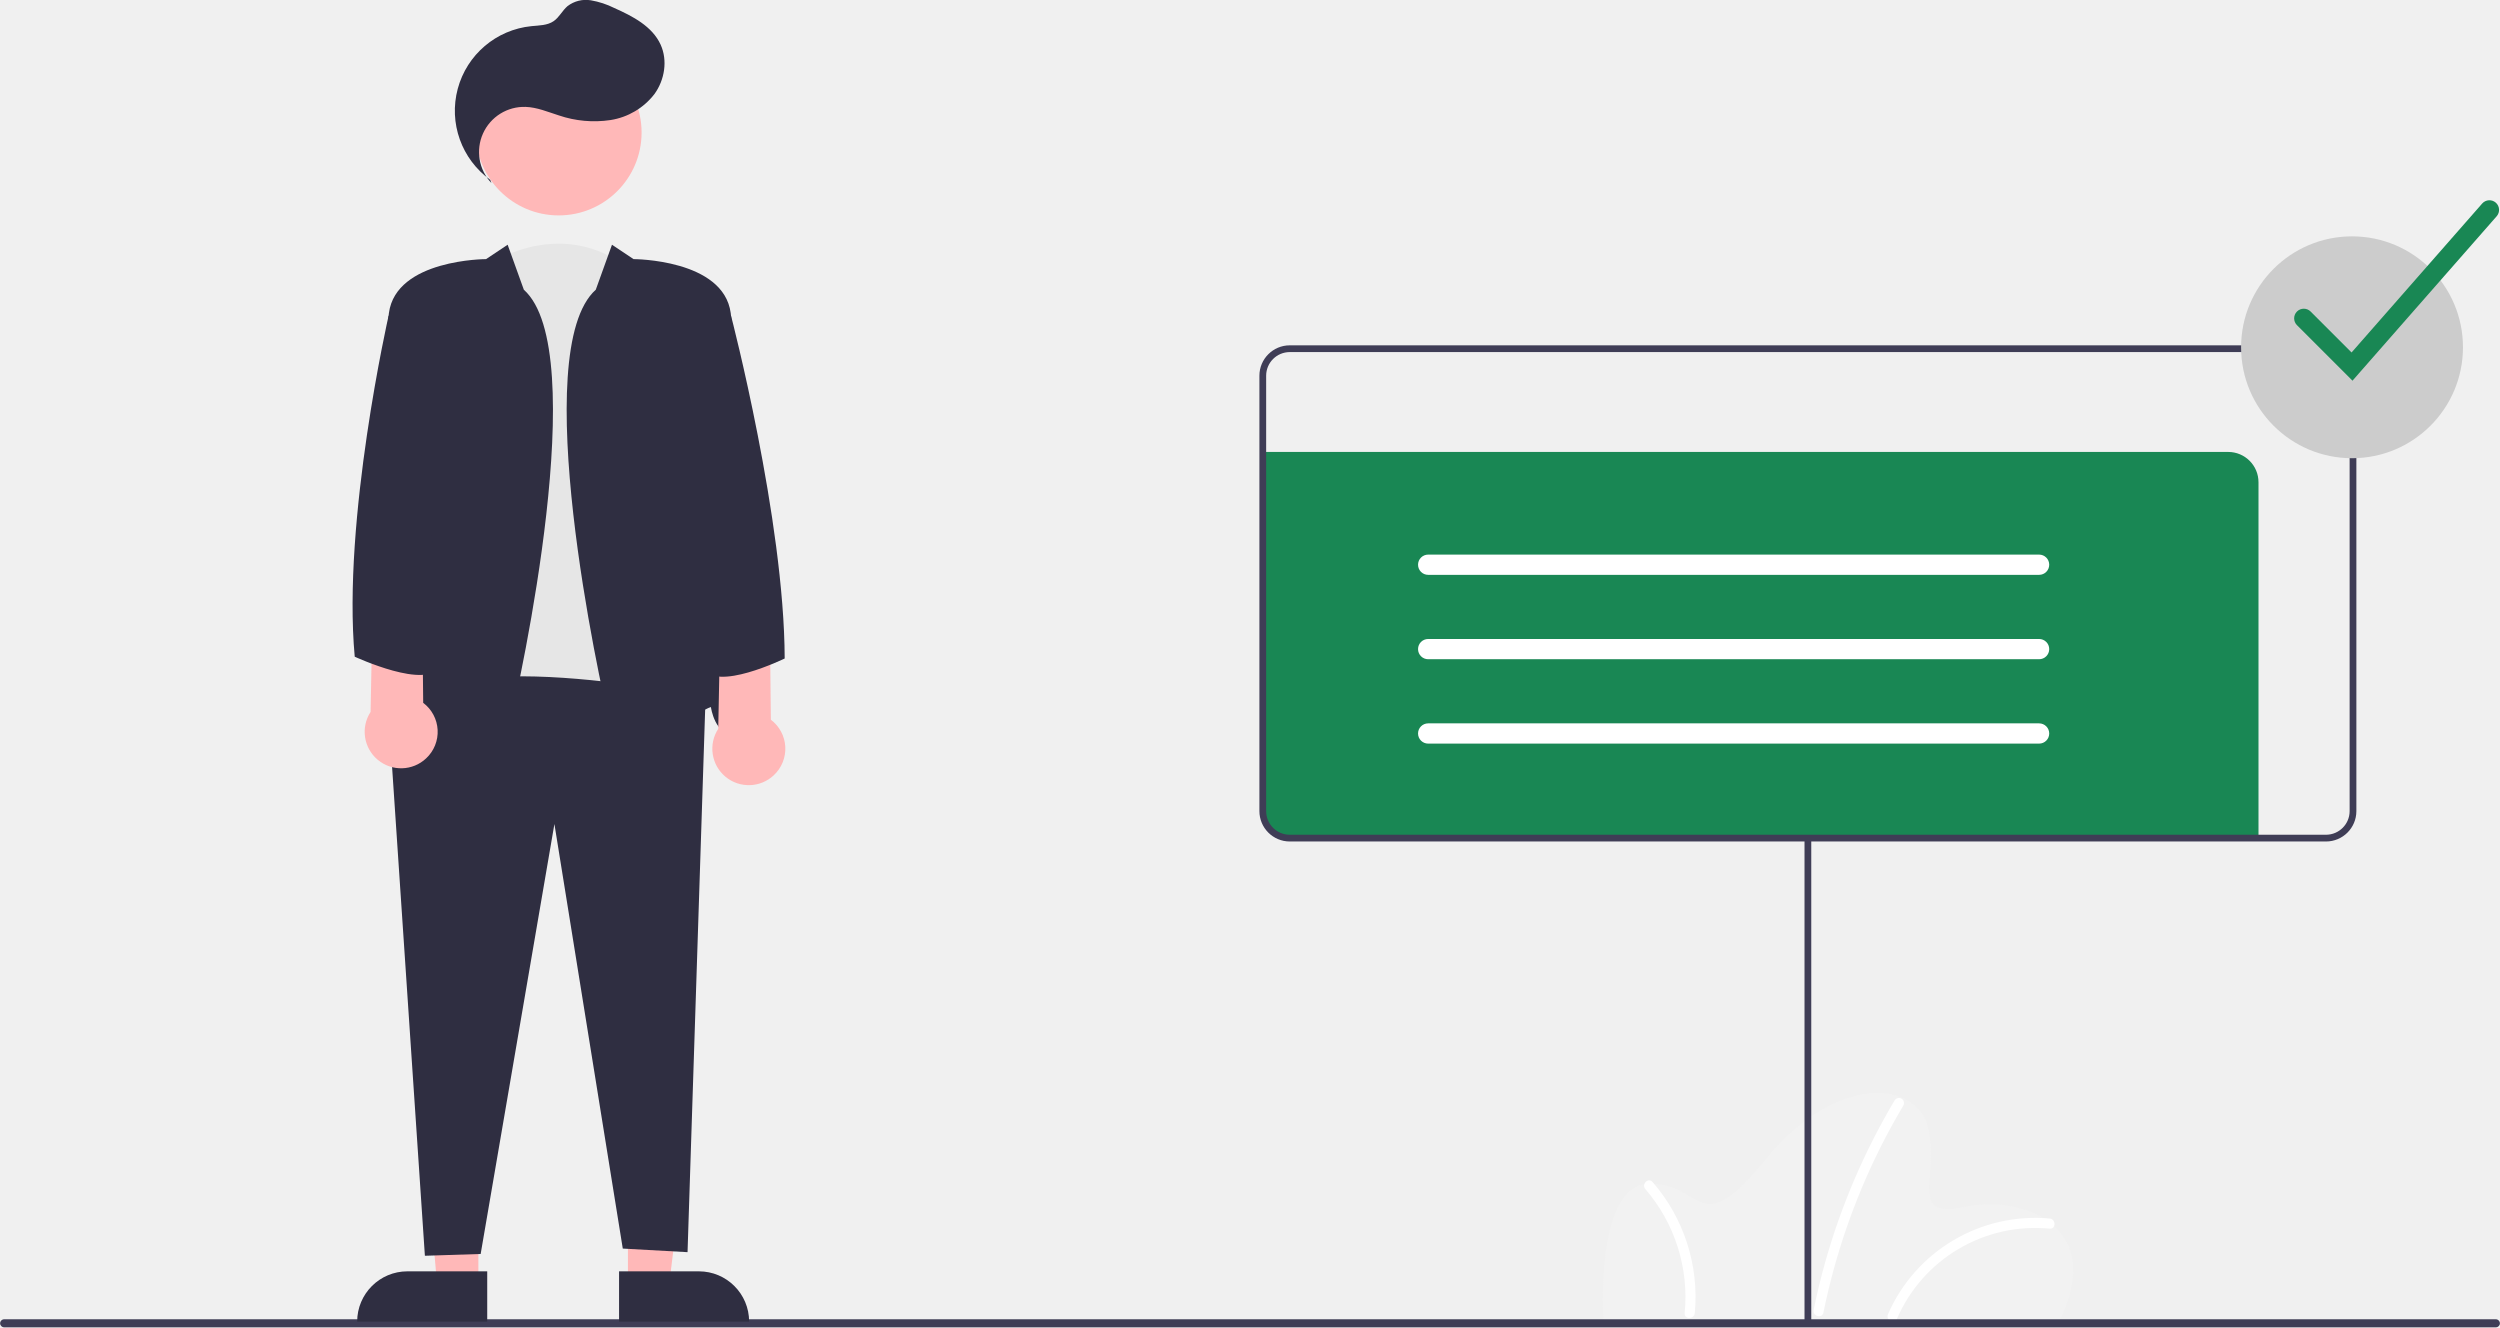
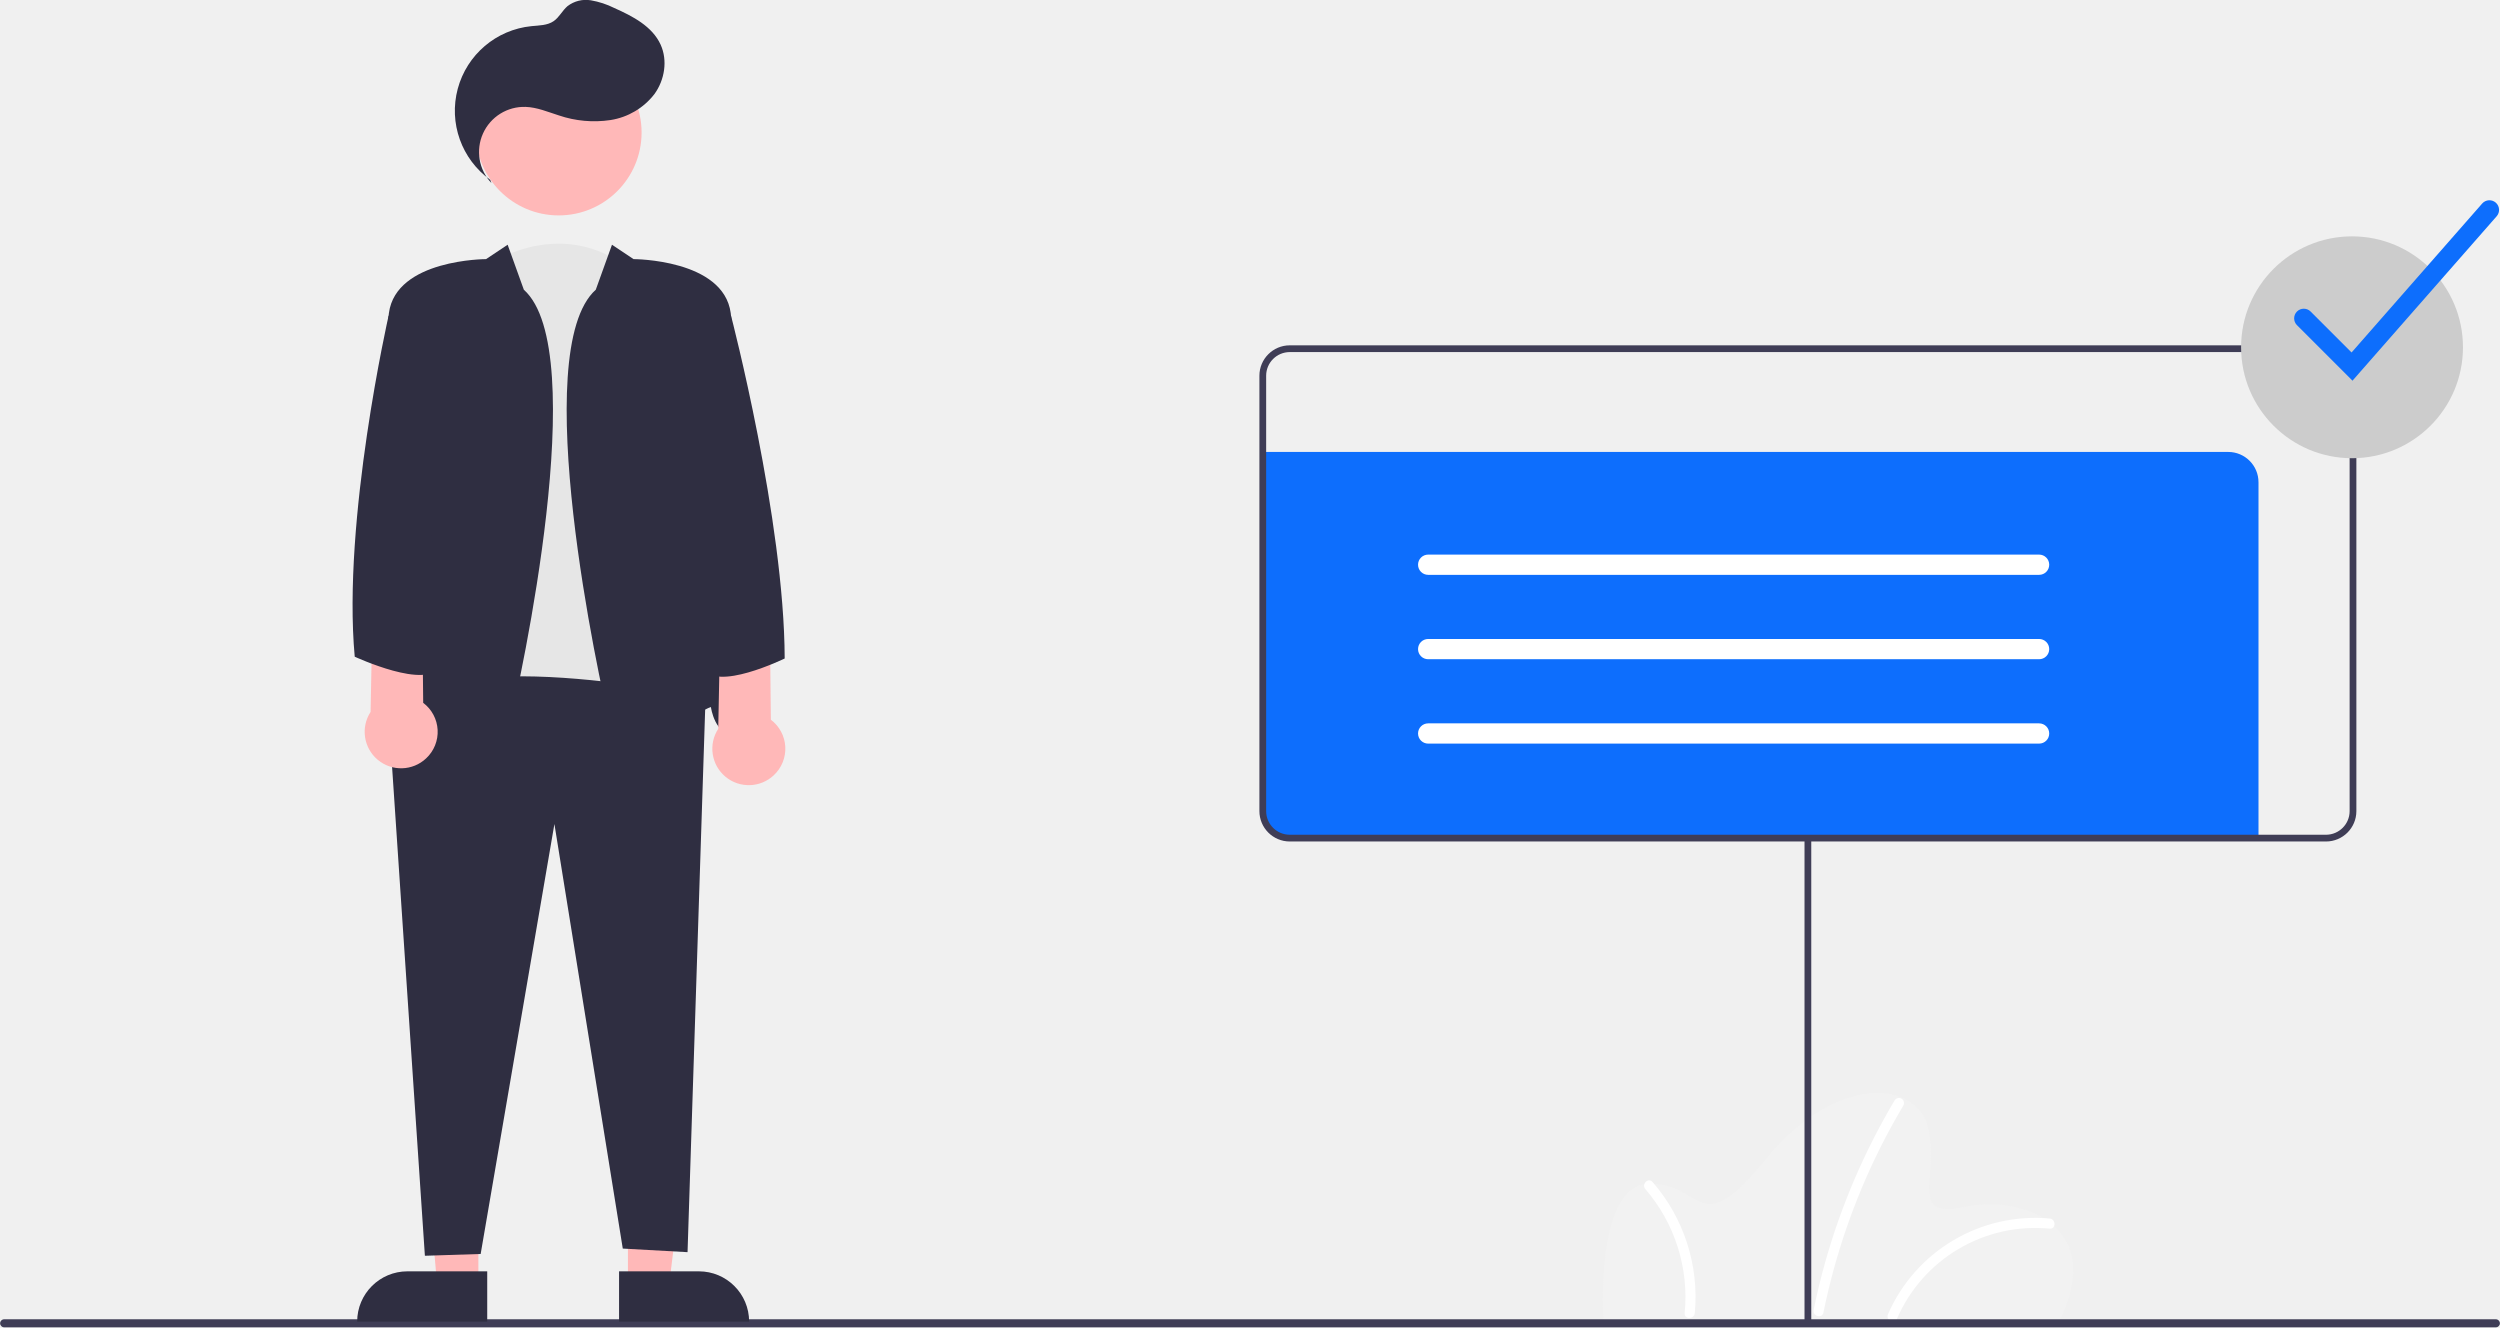
<svg xmlns="http://www.w3.org/2000/svg" data-name="Layer 1" width="740.675" height="393.245" viewBox="0 0 740.675 393.245">
  <path d="M839.794,644.688H704.705s-2.738-40.161,13.463-40.618,14.376,17.799,34.685-7.302,44.953-23.732,48.148-8.899-6.161,26.698,10.953,23.047S853.714,616.849,839.794,644.688Z" transform="translate(-229.6623 -253.3776)" fill="#f2f2f2" />
  <path d="M836.915,614.39A47.597,47.597,0,0,0,789.02,642.728c-.764,1.752,1.82,3.281,2.59,1.514a44.639,44.639,0,0,1,45.305-26.852c1.922.173,1.91-2.828,0-3Z" transform="translate(-229.6623 -253.3776)" fill="#fff" />
  <path d="M717.144,605.687a48.985,48.985,0,0,1,11.64,36.711c-.188,1.92,2.813,1.907,3,0a51.927,51.927,0,0,0-12.519-38.833c-1.271-1.458-3.385.671-2.121,2.121Z" transform="translate(-229.6623 -253.3776)" fill="#fff" />
  <path d="M790.991,579.372a200.187,200.187,0,0,0-20.504,47.685q-2.018,7.134-3.492,14.404c-.384,1.885,2.507,2.691,2.893.798a197.038,197.038,0,0,1,16.696-48.562q3.26-6.533,6.997-12.811a1.501,1.501,0,0,0-2.59-1.514Z" transform="translate(-229.6623 -253.3776)" fill="#fff" />
-   <path d="M898.786,396.251V501.688H612.759a8.971,8.971,0,0,1-8.973-8.973V387.277H889.813A8.971,8.971,0,0,1,898.786,396.251Z" transform="translate(-229.6623 -253.3776)" fill="#198754" />
+   <path d="M898.786,396.251V501.688H612.759a8.971,8.971,0,0,1-8.973-8.973V387.277H889.813A8.971,8.971,0,0,1,898.786,396.251Z" transform="translate(-229.6623 -253.3776)" fill="#0d6efd" />
  <path d="M969.147,646.622H230.853a1.191,1.191,0,0,1,0-2.381H969.147a1.191,1.191,0,0,1,0,2.381Z" transform="translate(-229.6623 -253.3776)" fill="#3f3d56" />
  <rect x="534.624" y="248.31" width="2" height="144" fill="#3f3d56" />
  <path d="M918.786,502.688h-307a9.01,9.01,0,0,1-9-9v-129a9.01,9.01,0,0,1,9-9h307a9.01,9.01,0,0,1,9,9v129A9.01,9.01,0,0,1,918.786,502.688Zm-307-145a7.008,7.008,0,0,0-7,7v129a7.008,7.008,0,0,0,7,7h307a7.008,7.008,0,0,0,7-7v-129a7.008,7.008,0,0,0-7-7Z" transform="translate(-229.6623 -253.3776)" fill="#3f3d56" />
  <path d="M833.786,423.688h-181a3,3,0,0,1,0-6h181a3,3,0,0,1,0,6Z" transform="translate(-229.6623 -253.3776)" fill="#fff" />
  <path d="M833.786,448.688h-181a3,3,0,0,1,0-6h181a3,3,0,0,1,0,6Z" transform="translate(-229.6623 -253.3776)" fill="#fff" />
  <path d="M833.786,473.688h-181a3,3,0,0,1,0-6h181a3,3,0,0,1,0,6Z" transform="translate(-229.6623 -253.3776)" fill="#fff" />
  <circle cx="696.835" cy="102.892" r="32.867" fill="#ccc" />
-   <path d="M926.634,366.164l-16.448-16.448a2.858,2.858,0,0,1,4.042-4.042l12.132,12.132,38.714-44.147a2.858,2.858,0,0,1,4.297,3.769Z" transform="translate(-229.6623 -253.3776)" fill="#198754" />
+   <path d="M926.634,366.164l-16.448-16.448a2.858,2.858,0,0,1,4.042-4.042l12.132,12.132,38.714-44.147a2.858,2.858,0,0,1,4.297,3.769Z" transform="translate(-229.6623 -253.3776)" fill="#0d6efd" />
  <path d="M376.33,330.68s20.254-12.792,39.441,2.132L428.563,466.059s-47.969,37.309-59.695,2.132Z" transform="translate(-229.6623 -253.3776)" fill="#e6e6e6" />
  <polygon points="141.723 380.162 129.463 380.161 125.38 333.046 141.725 332.874 141.723 380.162" fill="#ffb8b8" />
  <path d="M120.706,376.658h23.644a0,0,0,0,1,0,0v14.887a0,0,0,0,1,0,0H105.819a0,0,0,0,1,0,0v0A14.887,14.887,0,0,1,120.706,376.658Z" fill="#2f2e41" />
  <polygon points="186.037 380.162 198.297 380.161 204.129 332.873 186.035 332.874 186.037 380.162" fill="#ffb8b8" />
  <path d="M413.072,630.036H451.603a0,0,0,0,1,0,0v14.887a0,0,0,0,1,0,0H427.959a14.887,14.887,0,0,1-14.887-14.887v0A0,0,0,0,1,413.072,630.036Z" transform="translate(635.042 1021.561) rotate(179.9974)" fill="#2f2e41" />
  <path d="M344.884,466.592l10.66,158.831,16.523-.533L393.919,497.506l20.254,125.785,19.188,1.066,5.33-164.161S357.676,442.075,344.884,466.592Z" transform="translate(-229.6623 -253.3776)" fill="#2f2e41" />
  <circle cx="165.522" cy="39.258" r="24.561" fill="#ffb8b8" />
  <path d="M380.061,325.883l-6.396,4.264s-26.649,0-28.781,15.99-7.995,125.252-1.599,125.252,7.462-8.528,7.462-8.528,4.264,1.066,12.792,9.594,13.858,8.528,17.056-4.264,24.518-110.862,4.264-128.983Z" transform="translate(-229.6623 -253.3776)" fill="#2f2e41" />
  <path d="M410.975,325.883l6.396,4.264s26.649,0,28.781,15.99,7.995,125.252,1.599,125.252-7.462-8.528-7.462-8.528-4.264,1.066-12.792,9.594-13.858,8.528-17.056-4.264-24.518-110.862-4.264-128.983Z" transform="translate(-229.6623 -253.3776)" fill="#2f2e41" />
  <path d="M375.256,307.612a13.369,13.369,0,0,1,10.145-22.564c3.396.114,6.596,1.503,9.838,2.523a32.535,32.535,0,0,0,15.285,1.376,20.41,20.41,0,0,0,13.016-7.686c3.039-4.177,3.986-9.969,1.84-14.667-2.478-5.423-8.268-8.412-13.714-10.84a25.063,25.063,0,0,0-6.962-2.288,8.929,8.929,0,0,0-6.926,1.746c-1.53,1.316-2.427,3.295-4.093,4.436-1.875,1.284-4.31,1.25-6.571,1.477a25.205,25.205,0,0,0-12.208,45.54" transform="translate(-229.6623 -253.3776)" fill="#2f2e41" />
  <path d="M458.918,483.054a10.743,10.743,0,0,0-.876-16.449l-.289-28.187L443.003,441.216l-.548,28.087A10.801,10.801,0,0,0,458.918,483.054Z" transform="translate(-229.6623 -253.3776)" fill="#ffb8b8" />
  <path d="M355.918,478.054a10.743,10.743,0,0,0-.876-16.449l-.289-28.187L340.003,436.216l-.548,28.087A10.801,10.801,0,0,0,355.918,478.054Z" transform="translate(-229.6623 -253.3776)" fill="#ffb8b8" />
  <path d="M442.421,344.538l3.835,2.43s15.786,60.455,15.885,101.503c0,0-20.787,10.127-23.985,2.665S442.421,344.538,442.421,344.538Z" transform="translate(-229.6623 -253.3776)" fill="#2f2e41" />
  <path d="M348.615,344.538l-3.835,2.43s-13.737,60.455-10.023,100.97c0,0,21.853,10.127,25.05,2.665S348.615,344.538,348.615,344.538Z" transform="translate(-229.6623 -253.3776)" fill="#2f2e41" />
</svg>
